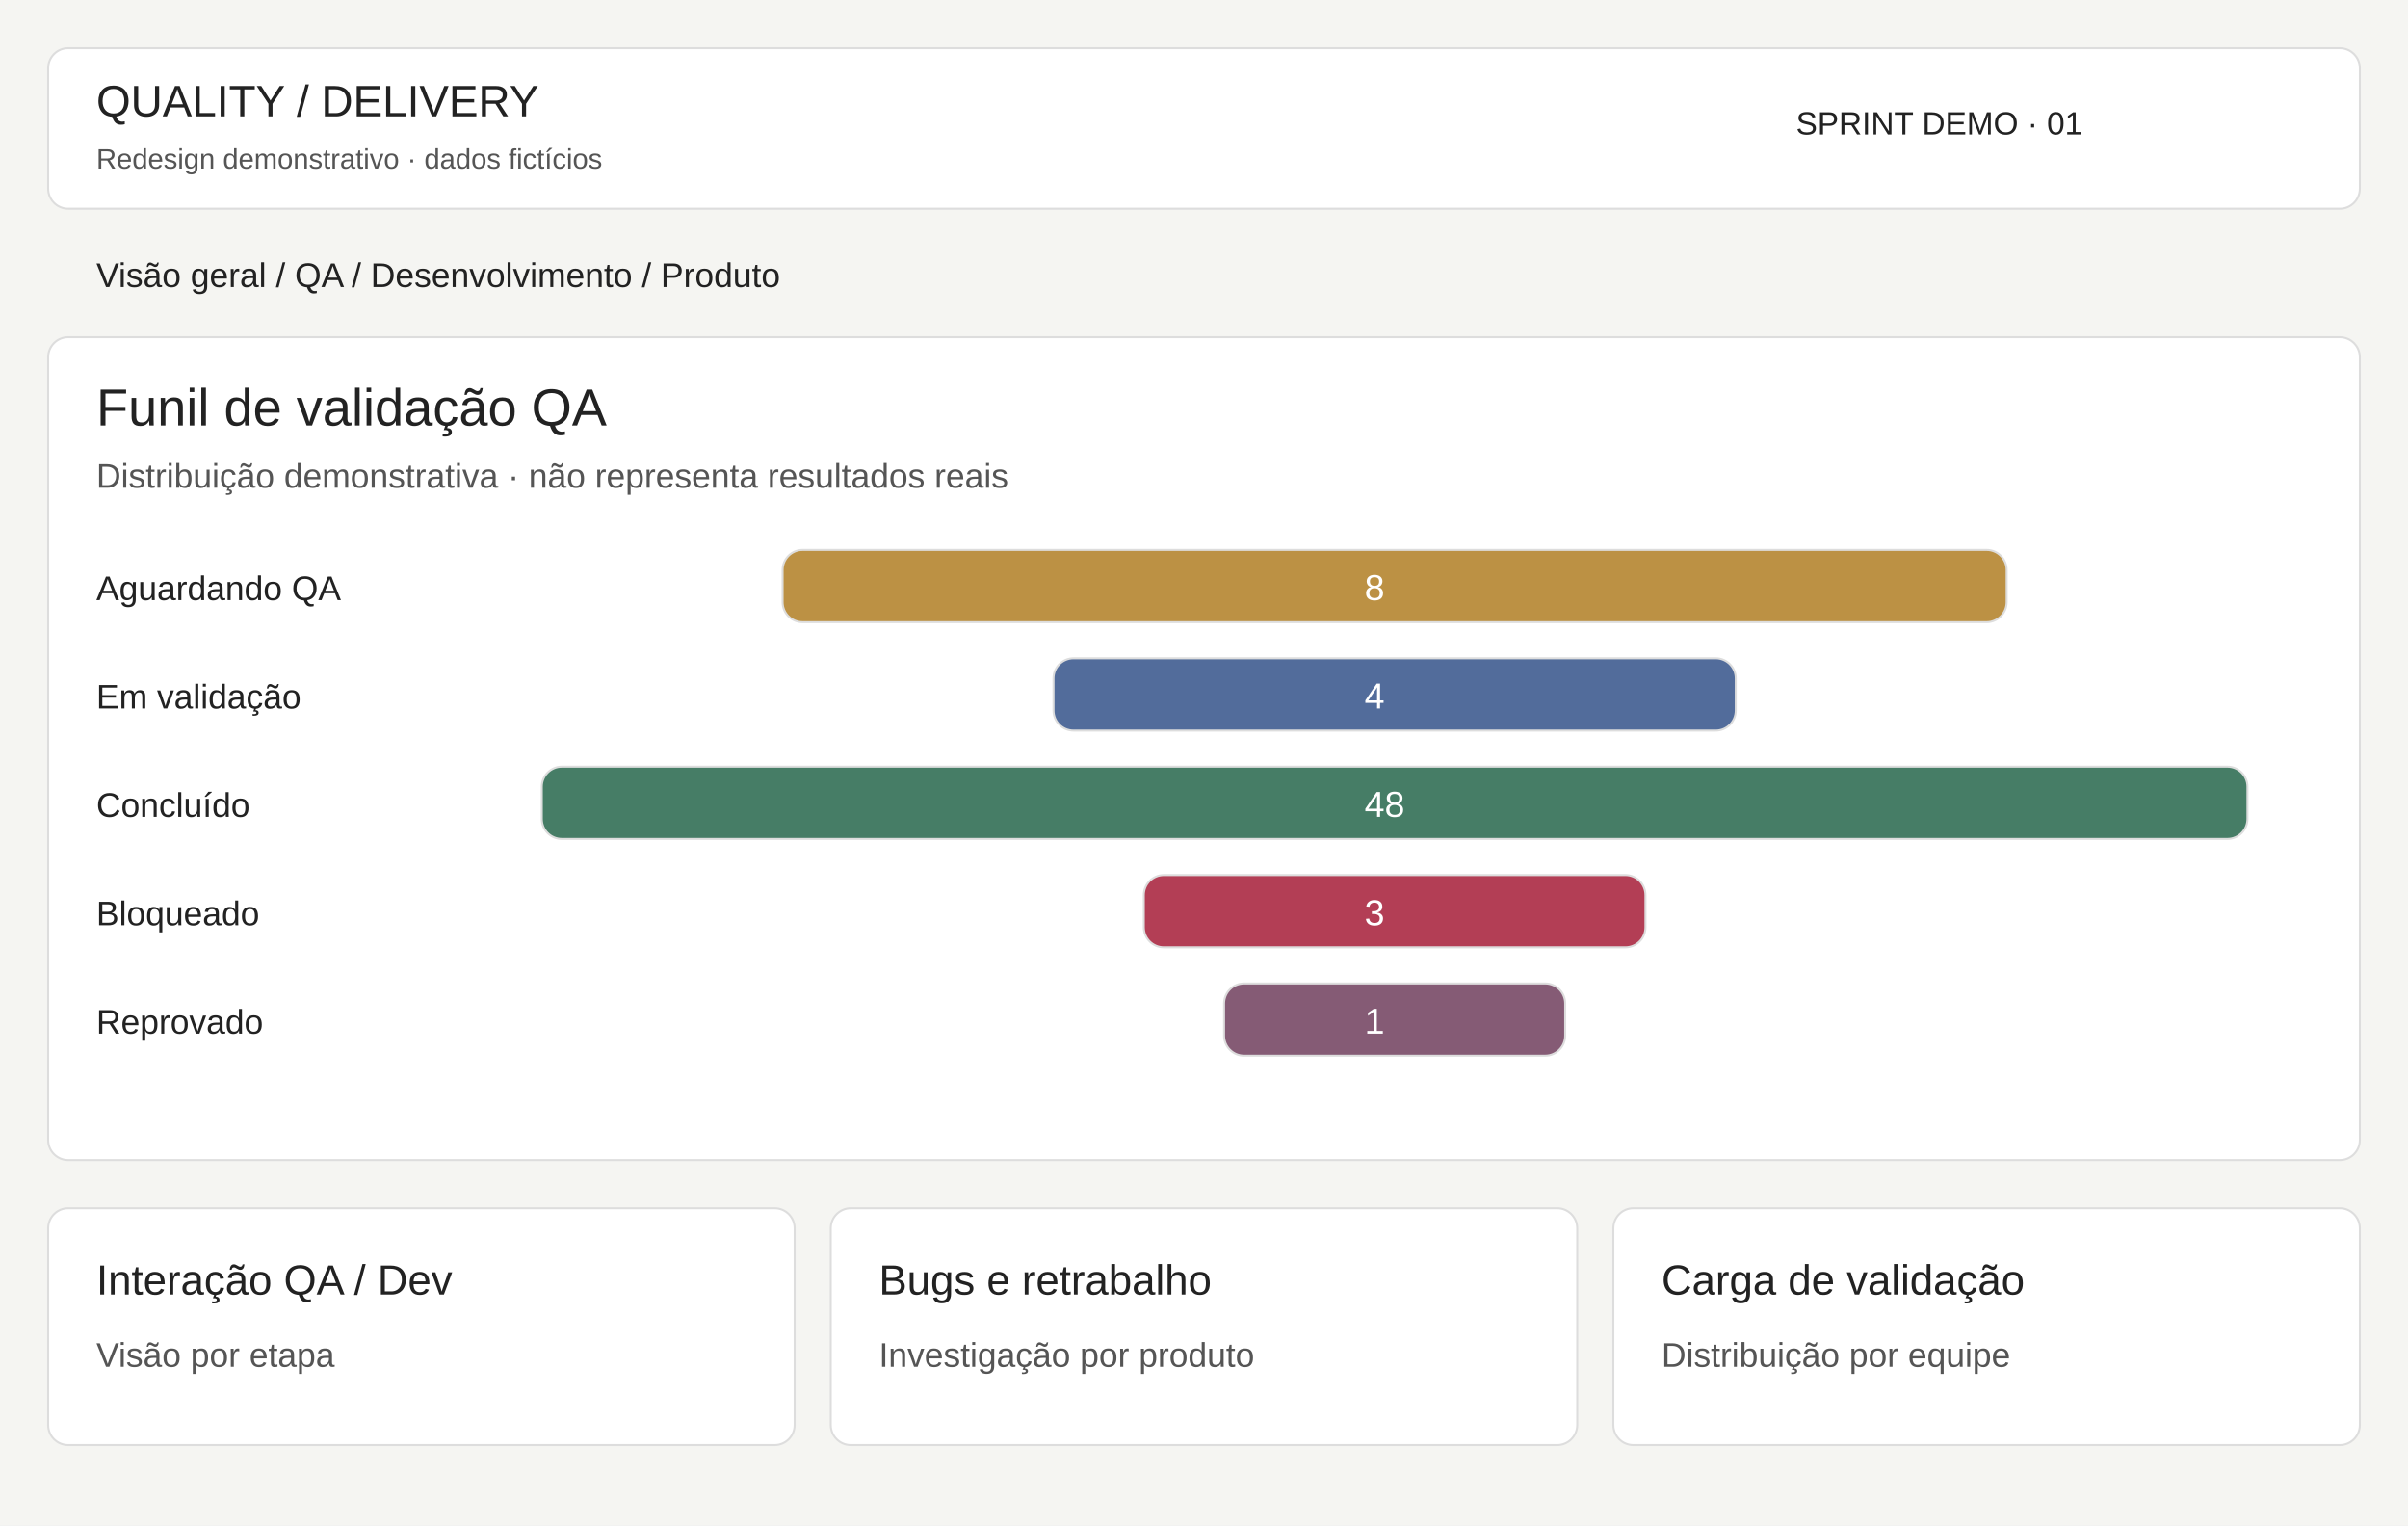
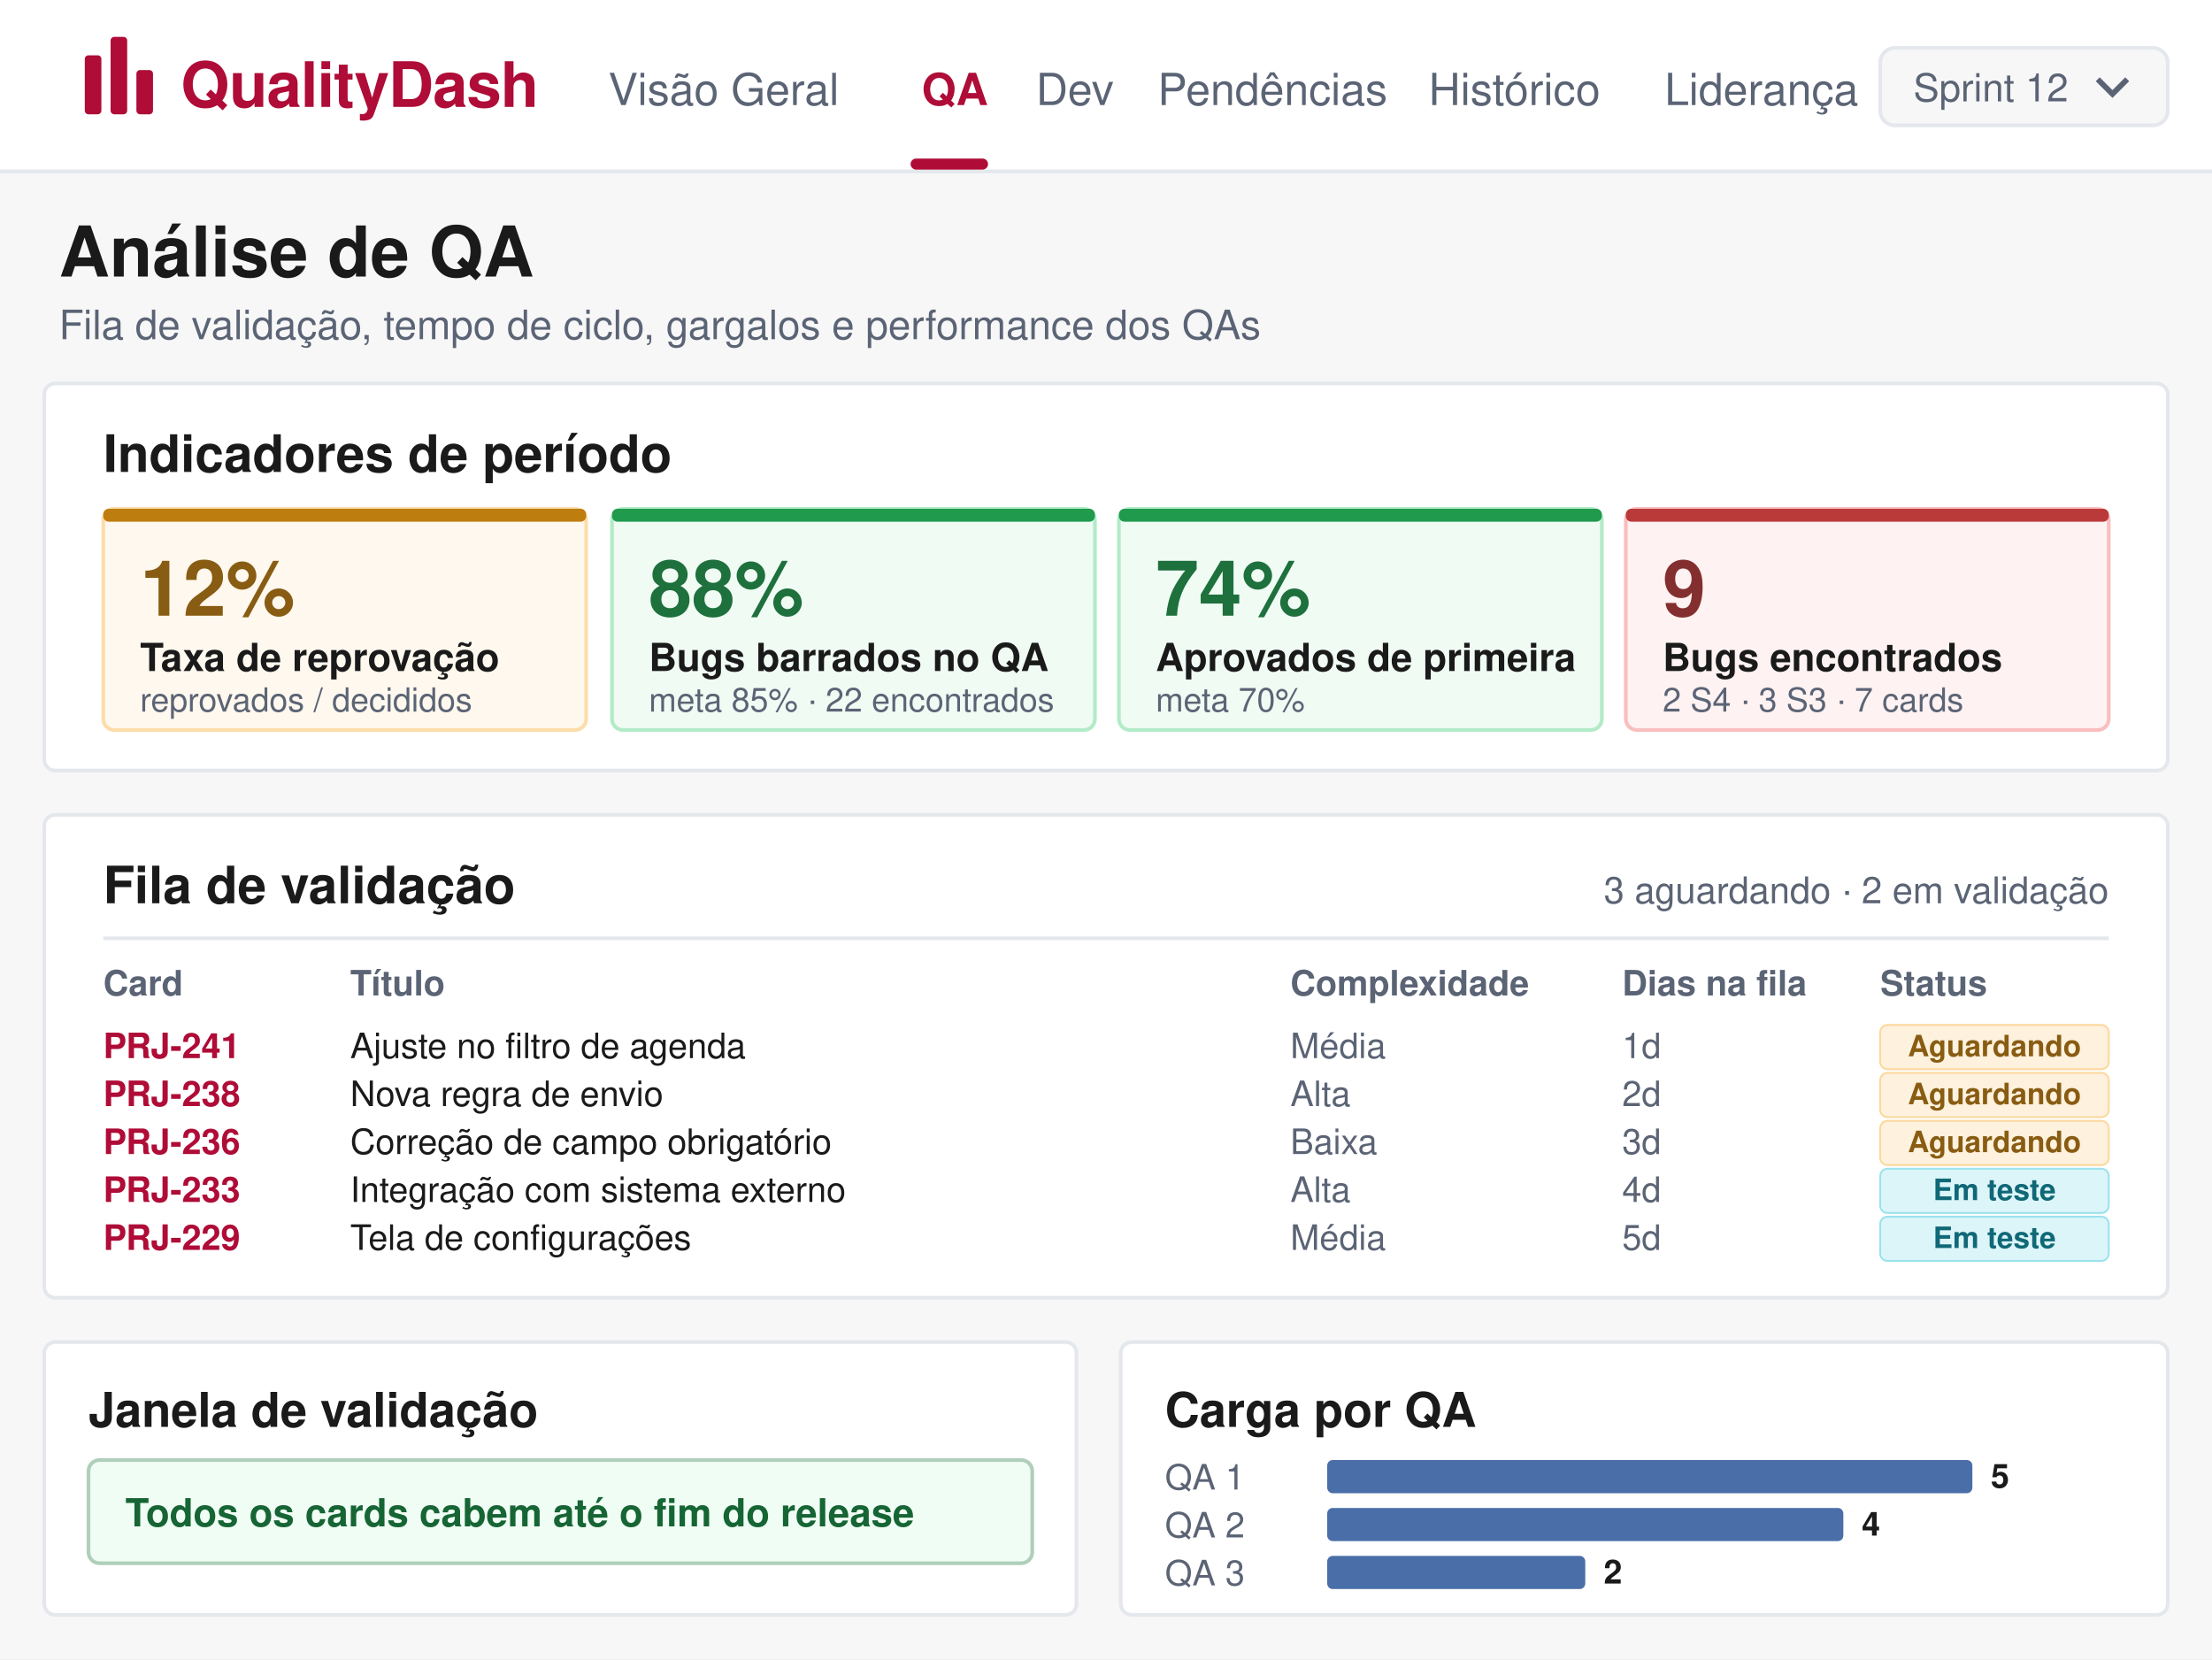
- <svg xmlns="http://www.w3.org/2000/svg" width="1200" height="760" viewBox="0 0 1200 760">
-   <rect width="1200" height="760" fill="#f5f5f2" />
-   <g font-family="Arial,sans-serif" fill="#222">
-     <rect x="24" y="24" width="1152" height="80" rx="10" fill="#fff" stroke="#ddd" />
-     <text x="48" y="58" font-size="22" fill="#222">QUALITY / DELIVERY</text>
-     <text x="48" y="84" font-size="14" fill="#555">Redesign demonstrativo · dados fictícios</text>
-     <text x="895" y="67" font-size="16" fill="#222">SPRINT DEMO · 01</text>
-     <text x="48" y="143" font-size="17" fill="#222">Visão geral     /     QA     /     Desenvolvimento     /     Produto</text>
-     <rect x="24" y="168" width="1152" height="410" rx="10" fill="#fff" stroke="#ddd" />
-     <text x="48" y="212" font-size="26" fill="#222">Funil de validação QA</text>
-     <text x="48" y="243" font-size="17" fill="#555">Distribuição demonstrativa · não representa resultados reais</text>
-     <text x="48" y="299" font-size="17" fill="#222">Aguardando QA</text>
-     <rect x="390.0" y="274" width="610" height="36" rx="10" fill="#bc9144" stroke="#ddd" />
-     <text x="680" y="299" font-size="18" fill="#fff">8</text>
-     <text x="48" y="353" font-size="17" fill="#222">Em validação</text>
-     <rect x="525.0" y="328" width="340" height="36" rx="10" fill="#526c9b" stroke="#ddd" />
-     <text x="680" y="353" font-size="18" fill="#fff">4</text>
-     <text x="48" y="407" font-size="17" fill="#222">Concluído</text>
-     <rect x="270.0" y="382" width="850" height="36" rx="10" fill="#467d66" stroke="#ddd" />
-     <text x="680" y="407" font-size="18" fill="#fff">48</text>
-     <text x="48" y="461" font-size="17" fill="#222">Bloqueado</text>
-     <rect x="570.0" y="436" width="250" height="36" rx="10" fill="#b33e55" stroke="#ddd" />
-     <text x="680" y="461" font-size="18" fill="#fff">3</text>
-     <text x="48" y="515" font-size="17" fill="#222">Reprovado</text>
-     <rect x="610.0" y="490" width="170" height="36" rx="10" fill="#855b75" stroke="#ddd" />
-     <text x="680" y="515" font-size="18" fill="#fff">1</text>
-     <rect x="24" y="602" width="372" height="118" rx="10" fill="#fff" stroke="#ddd" />
-     <text x="48" y="645" font-size="21" fill="#222">Interação QA / Dev</text>
-     <text x="48" y="681" font-size="17" fill="#555">Visão por etapa</text>
-     <rect x="414" y="602" width="372" height="118" rx="10" fill="#fff" stroke="#ddd" />
-     <text x="438" y="645" font-size="21" fill="#222">Bugs e retrabalho</text>
-     <text x="438" y="681" font-size="17" fill="#555">Investigação por produto</text>
-     <rect x="804" y="602" width="372" height="118" rx="10" fill="#fff" stroke="#ddd" />
-     <text x="828" y="645" font-size="21" fill="#222">Carga de validação</text>
-     <text x="828" y="681" font-size="17" fill="#555">Distribuição por equipe</text>
-   </g>
+ <svg xmlns="http://www.w3.org/2000/svg" width="1200" height="900" viewBox="0 0 1200 900" role="img" font-family="'Source Sans 3','Segoe UI',Helvetica,Arial,sans-serif">
+   <rect width="1200" height="900" fill="#F7F7F8" />
+   <rect width="1200" height="92" fill="#fff" />
+   <rect y="92" width="1200" height="2" fill="#E4E7EC" />
+   <rect x="46" y="30" width="9" height="32" rx="2" fill="#AF0C37" />
+   <rect x="60" y="20" width="9" height="42" rx="2" fill="#AF0C37" />
+   <rect x="74" y="38" width="9" height="24" rx="2" fill="#AF0C37" />
+   <text x="98" y="58" font-size="34" font-weight="800" fill="#AF0C37" letter-spacing="-0.5">QualityDash</text>
+   <text x="330" y="57" font-size="24" font-weight="500" fill="#5b6475">Visão Geral</text>
+   <text x="500" y="57" font-size="24" font-weight="700" fill="#AF0C37">QA</text>
+   <text x="562" y="57" font-size="24" font-weight="500" fill="#5b6475">Dev</text>
+   <text x="628" y="57" font-size="24" font-weight="500" fill="#5b6475">Pendências</text>
+   <text x="775" y="57" font-size="24" font-weight="500" fill="#5b6475">Histórico</text>
+   <text x="903" y="57" font-size="24" font-weight="500" fill="#5b6475">Liderança</text>
+   <rect x="494" y="86" width="42" height="6" rx="3" fill="#AF0C37" />
+   <rect x="1020" y="26" width="156" height="42" rx="8" fill="#F7F7F8" stroke="#E4E7EC" stroke-width="2" />
+   <text x="1038" y="55" font-size="21" fill="#5b6475">Sprint 12</text>
+   <path d="M1138 43l8 8 8-8" fill="none" stroke="#5b6475" stroke-width="3" />
+   <text x="32" y="150" font-size="38" font-weight="800" fill="#1A1A1A">Análise de QA</text>
+   <text x="32" y="184" font-size="22" fill="#5b6475">Fila de validação, tempo de ciclo, gargalos e performance dos QAs</text>
+   <rect x="24" y="208" width="1152" height="210" rx="6" fill="#fff" stroke="#E4E7EC" stroke-width="2" />
+   <text x="56" y="256" font-size="28" font-weight="700" fill="#1A1A1A">Indicadores de período</text>
+   <rect x="56" y="276" width="262" height="120" rx="6" fill="#fef8ee" stroke="#fcddaa" stroke-width="2" />
+   <rect x="56" y="276" width="262" height="7" rx="3" fill="#be7d0f" />
+   <text x="76" y="334" font-size="42" font-weight="800" fill="#885c12">12%</text>
+   <text x="76" y="364" font-size="21" font-weight="600" fill="#1A1A1A">Taxa de reprovação</text>
+   <text x="76" y="386" font-size="18" fill="#5b6475">reprovados / decididos</text>
+   <rect x="332" y="276" width="262" height="120" rx="6" fill="#f0fbf4" stroke="#b2ebc7" stroke-width="2" />
+   <rect x="332" y="276" width="262" height="7" rx="3" fill="#209a4d" />
+   <text x="352" y="334" font-size="42" font-weight="800" fill="#1e703c">88%</text>
+   <text x="352" y="364" font-size="21" font-weight="600" fill="#1A1A1A">Bugs barrados no QA</text>
+   <text x="352" y="386" font-size="18" fill="#5b6475">meta 85% · 22 encontrados</text>
+   <rect x="607" y="276" width="262" height="120" rx="6" fill="#f0fbf4" stroke="#b2ebc7" stroke-width="2" />
+   <rect x="607" y="276" width="262" height="7" rx="3" fill="#209a4d" />
+   <text x="627" y="334" font-size="42" font-weight="800" fill="#1e703c">74%</text>
+   <text x="627" y="364" font-size="21" font-weight="600" fill="#1A1A1A">Aprovados de primeira</text>
+   <text x="627" y="386" font-size="18" fill="#5b6475">meta 70%</text>
+   <rect x="882" y="276" width="262" height="120" rx="6" fill="#fef2f2" stroke="#f9bebe" stroke-width="2" />
+   <rect x="882" y="276" width="262" height="7" rx="3" fill="#ba3a3a" />
+   <text x="902" y="334" font-size="42" font-weight="800" fill="#842f2f">9</text>
+   <text x="902" y="364" font-size="21" font-weight="600" fill="#1A1A1A">Bugs encontrados</text>
+   <text x="902" y="386" font-size="18" fill="#5b6475">2 S4 · 3 S3 · 7 cards</text>
+   <rect x="24" y="442" width="1152" height="262" rx="6" fill="#fff" stroke="#E4E7EC" stroke-width="2" />
+   <text x="56" y="490" font-size="28" font-weight="700" fill="#1A1A1A">Fila de validação</text>
+   <text x="1144" y="490" font-size="20" text-anchor="end" fill="#5b6475">3 aguardando · 2 em validação</text>
+   <rect x="56" y="508" width="1088" height="2" fill="#E4E7EC" />
+   <text x="56" y="540" font-size="19" font-weight="700" fill="#5b6475">Card</text>
+   <text x="190" y="540" font-size="19" font-weight="700" fill="#5b6475">Título</text>
+   <text x="700" y="540" font-size="19" font-weight="700" fill="#5b6475">Complexidade</text>
+   <text x="880" y="540" font-size="19" font-weight="700" fill="#5b6475">Dias na fila</text>
+   <text x="1020" y="540" font-size="19" font-weight="700" fill="#5b6475">Status</text>
+   <text x="56" y="574" font-size="19" font-weight="600" fill="#AF0C37">PRJ-241</text>
+   <text x="190" y="574" font-size="19" fill="#1A1A1A">Ajuste no filtro de agenda</text>
+   <text x="700" y="574" font-size="19" fill="#5b6475">Média</text>
+   <text x="880" y="574" font-size="19" fill="#5b6475">1d</text>
+   <rect x="1020" y="556" width="124" height="24" rx="4" fill="#fef1dd" stroke="#fbd89d" />
+   <text x="1082" y="573" font-size="16" font-weight="700" text-anchor="middle" fill="#885c12">Aguardando</text>
+   <text x="56" y="600" font-size="19" font-weight="600" fill="#AF0C37">PRJ-238</text>
+   <text x="190" y="600" font-size="19" fill="#1A1A1A">Nova regra de envio</text>
+   <text x="700" y="600" font-size="19" fill="#5b6475">Alta</text>
+   <text x="880" y="600" font-size="19" fill="#5b6475">2d</text>
+   <rect x="1020" y="582" width="124" height="24" rx="4" fill="#fef1dd" stroke="#fbd89d" />
+   <text x="1082" y="599" font-size="16" font-weight="700" text-anchor="middle" fill="#885c12">Aguardando</text>
+   <text x="56" y="626" font-size="19" font-weight="600" fill="#AF0C37">PRJ-236</text>
+   <text x="190" y="626" font-size="19" fill="#1A1A1A">Correção de campo obrigatório</text>
+   <text x="700" y="626" font-size="19" fill="#5b6475">Baixa</text>
+   <text x="880" y="626" font-size="19" fill="#5b6475">3d</text>
+   <rect x="1020" y="608" width="124" height="24" rx="4" fill="#fef1dd" stroke="#fbd89d" />
+   <text x="1082" y="625" font-size="16" font-weight="700" text-anchor="middle" fill="#885c12">Aguardando</text>
+   <text x="56" y="652" font-size="19" font-weight="600" fill="#AF0C37">PRJ-233</text>
+   <text x="190" y="652" font-size="19" fill="#1A1A1A">Integração com sistema externo</text>
+   <text x="700" y="652" font-size="19" fill="#5b6475">Alta</text>
+   <text x="880" y="652" font-size="19" fill="#5b6475">4d</text>
+   <rect x="1020" y="634" width="124" height="24" rx="4" fill="#dcf5f9" stroke="#9be2ee" />
+   <text x="1082" y="651" font-size="16" font-weight="700" text-anchor="middle" fill="#106877">Em teste</text>
+   <text x="56" y="678" font-size="19" font-weight="600" fill="#AF0C37">PRJ-229</text>
+   <text x="190" y="678" font-size="19" fill="#1A1A1A">Tela de configurações</text>
+   <text x="700" y="678" font-size="19" fill="#5b6475">Média</text>
+   <text x="880" y="678" font-size="19" fill="#5b6475">5d</text>
+   <rect x="1020" y="660" width="124" height="24" rx="4" fill="#dcf5f9" stroke="#9be2ee" />
+   <text x="1082" y="677" font-size="16" font-weight="700" text-anchor="middle" fill="#106877">Em teste</text>
+   <rect x="24" y="728" width="560" height="148" rx="6" fill="#fff" stroke="#E4E7EC" stroke-width="2" />
+   <text x="48" y="774" font-size="26" font-weight="700" fill="#1A1A1A">Janela de validação</text>
+   <rect x="48" y="792" width="512" height="56" rx="6" fill="#F0FDF4" stroke="#afcfba" stroke-width="2" />
+   <text x="68" y="828" font-size="21" font-weight="600" fill="#166534">Todos os cards cabem até o fim do release</text>
+   <rect x="608" y="728" width="568" height="148" rx="6" fill="#fff" stroke="#E4E7EC" stroke-width="2" />
+   <text x="632" y="774" font-size="26" font-weight="700" fill="#1A1A1A">Carga por QA</text>
+   <text x="632" y="808" font-size="19" fill="#5b6475">QA 1</text>
+   <rect x="720" y="792" width="350" height="18" rx="3" fill="#4a6fa8" />
+   <text x="1080" y="807" font-size="18" font-weight="600" fill="#1A1A1A">5</text>
+   <text x="632" y="834" font-size="19" fill="#5b6475">QA 2</text>
+   <rect x="720" y="818" width="280" height="18" rx="3" fill="#4a6fa8" />
+   <text x="1010" y="833" font-size="18" font-weight="600" fill="#1A1A1A">4</text>
+   <text x="632" y="860" font-size="19" fill="#5b6475">QA 3</text>
+   <rect x="720" y="844" width="140" height="18" rx="3" fill="#4a6fa8" />
+   <text x="870" y="859" font-size="18" font-weight="600" fill="#1A1A1A">2</text>
</svg>
